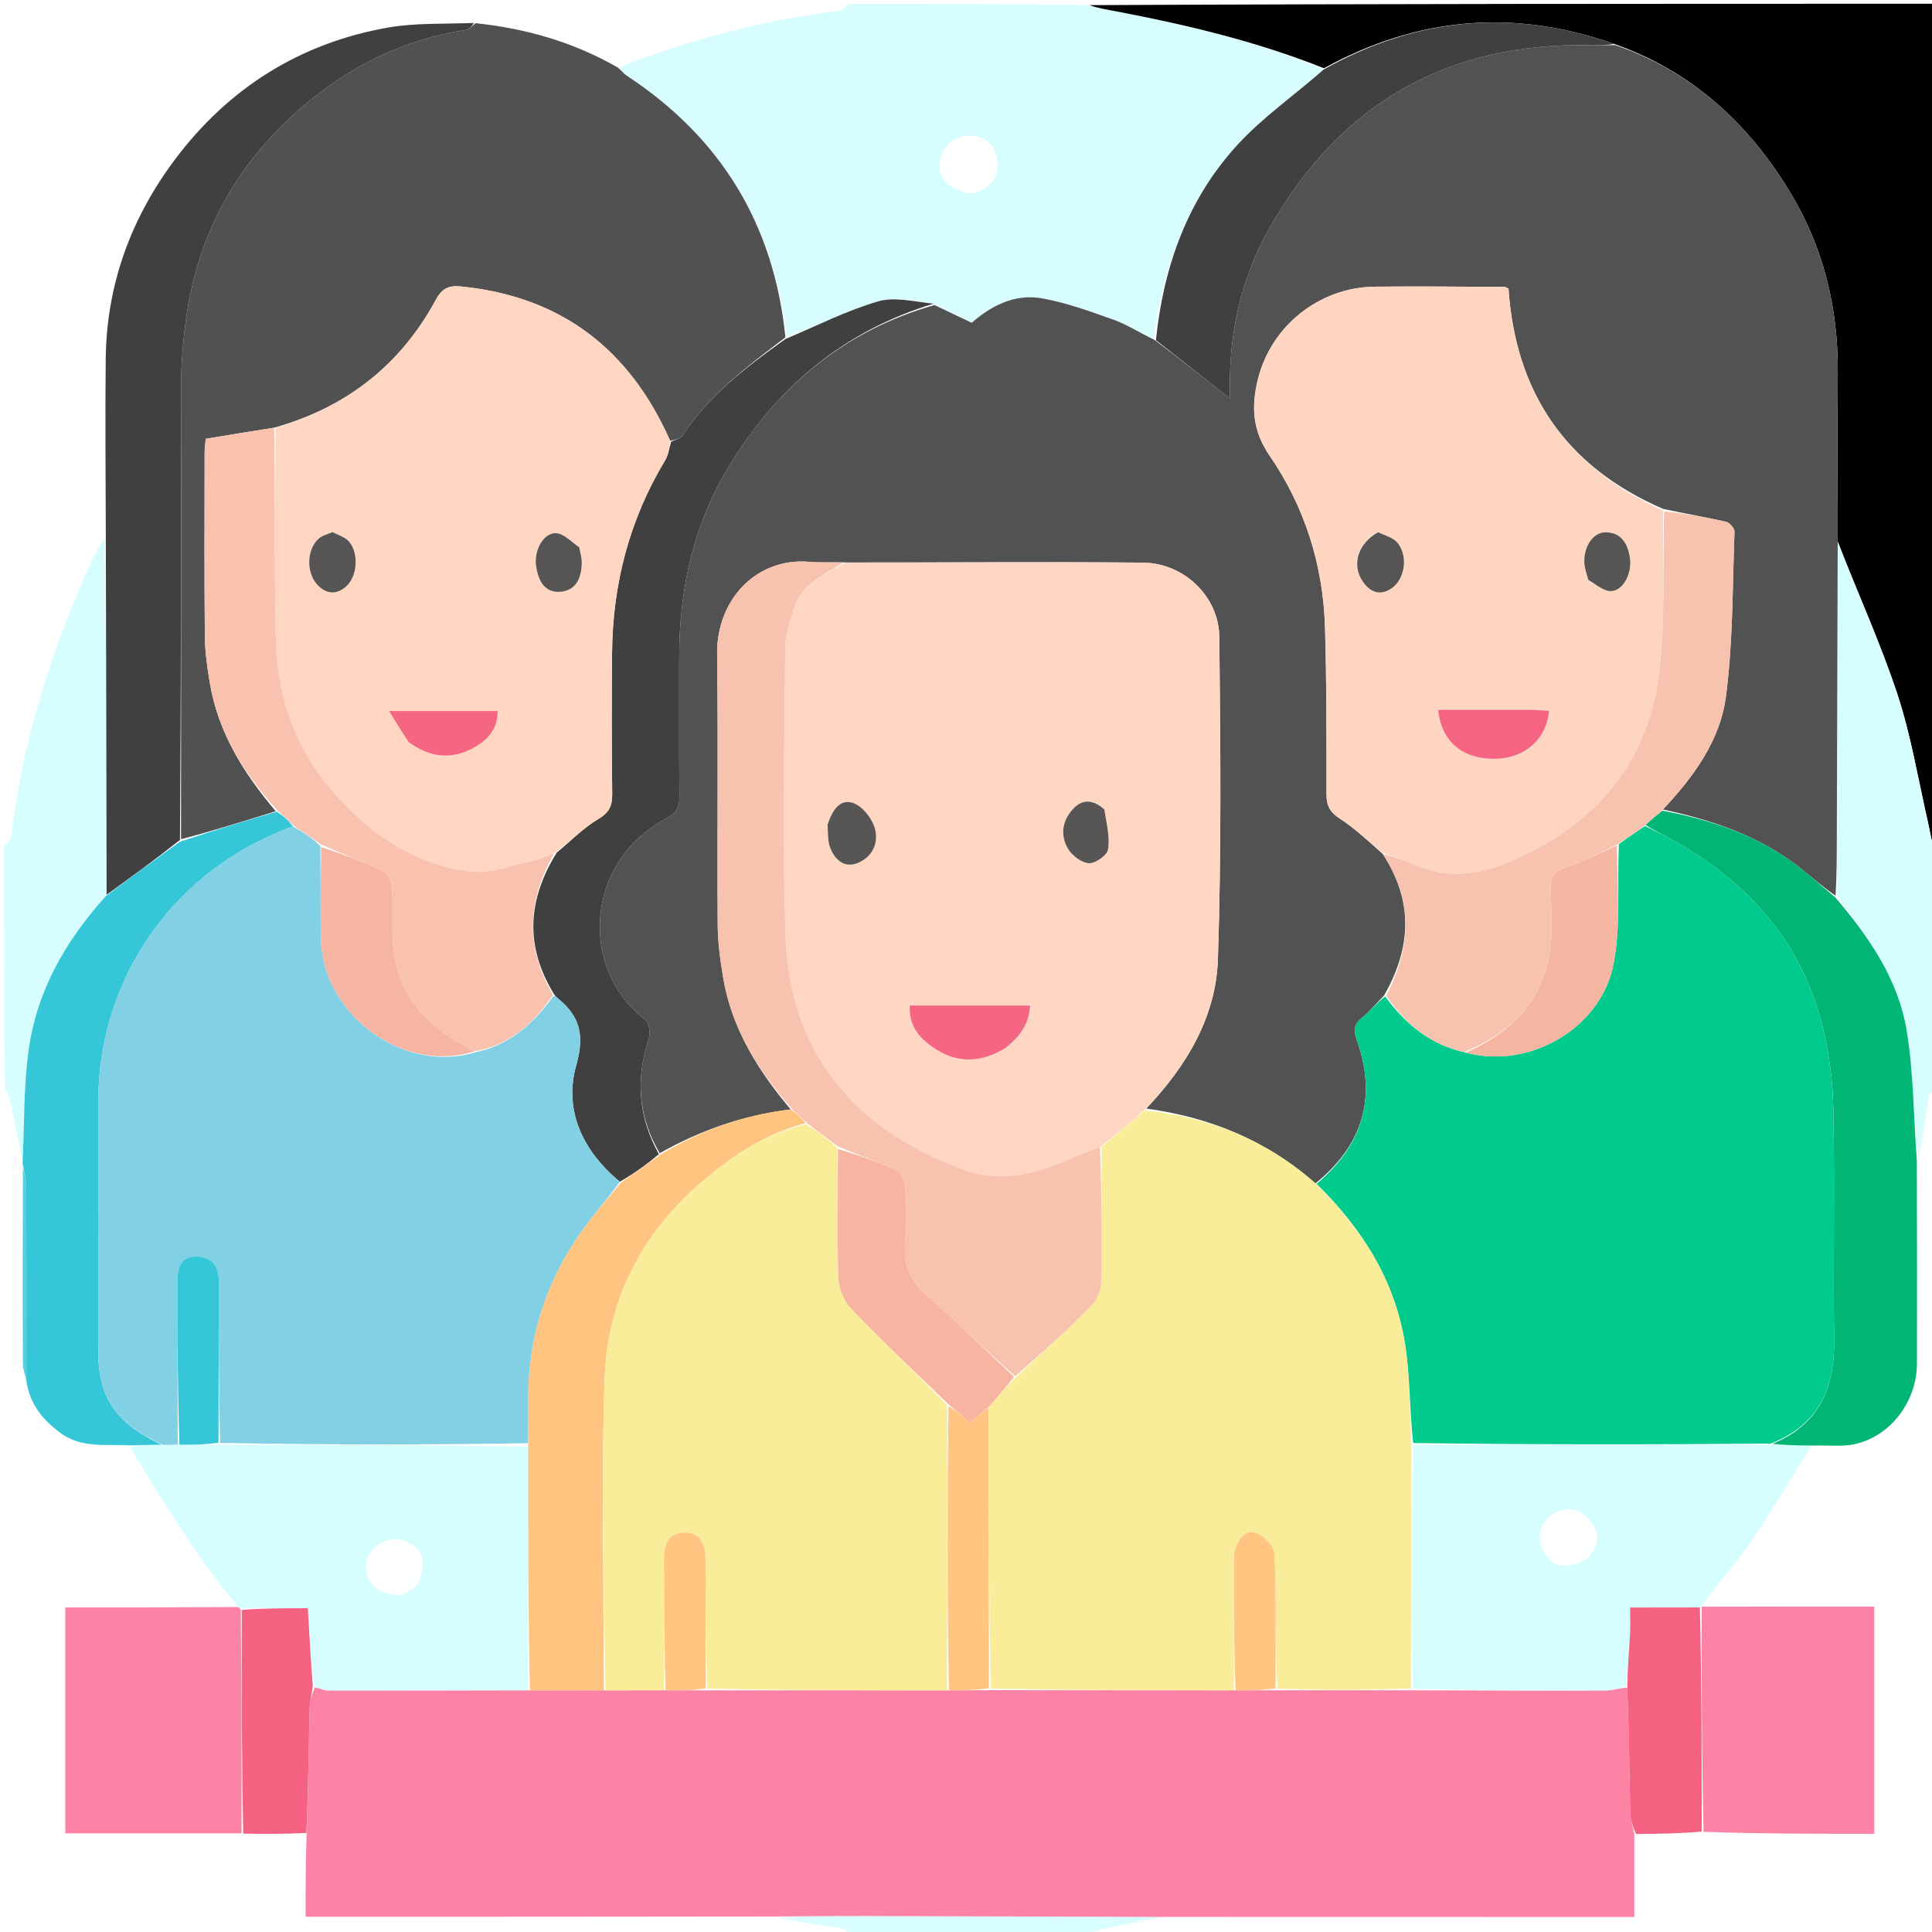
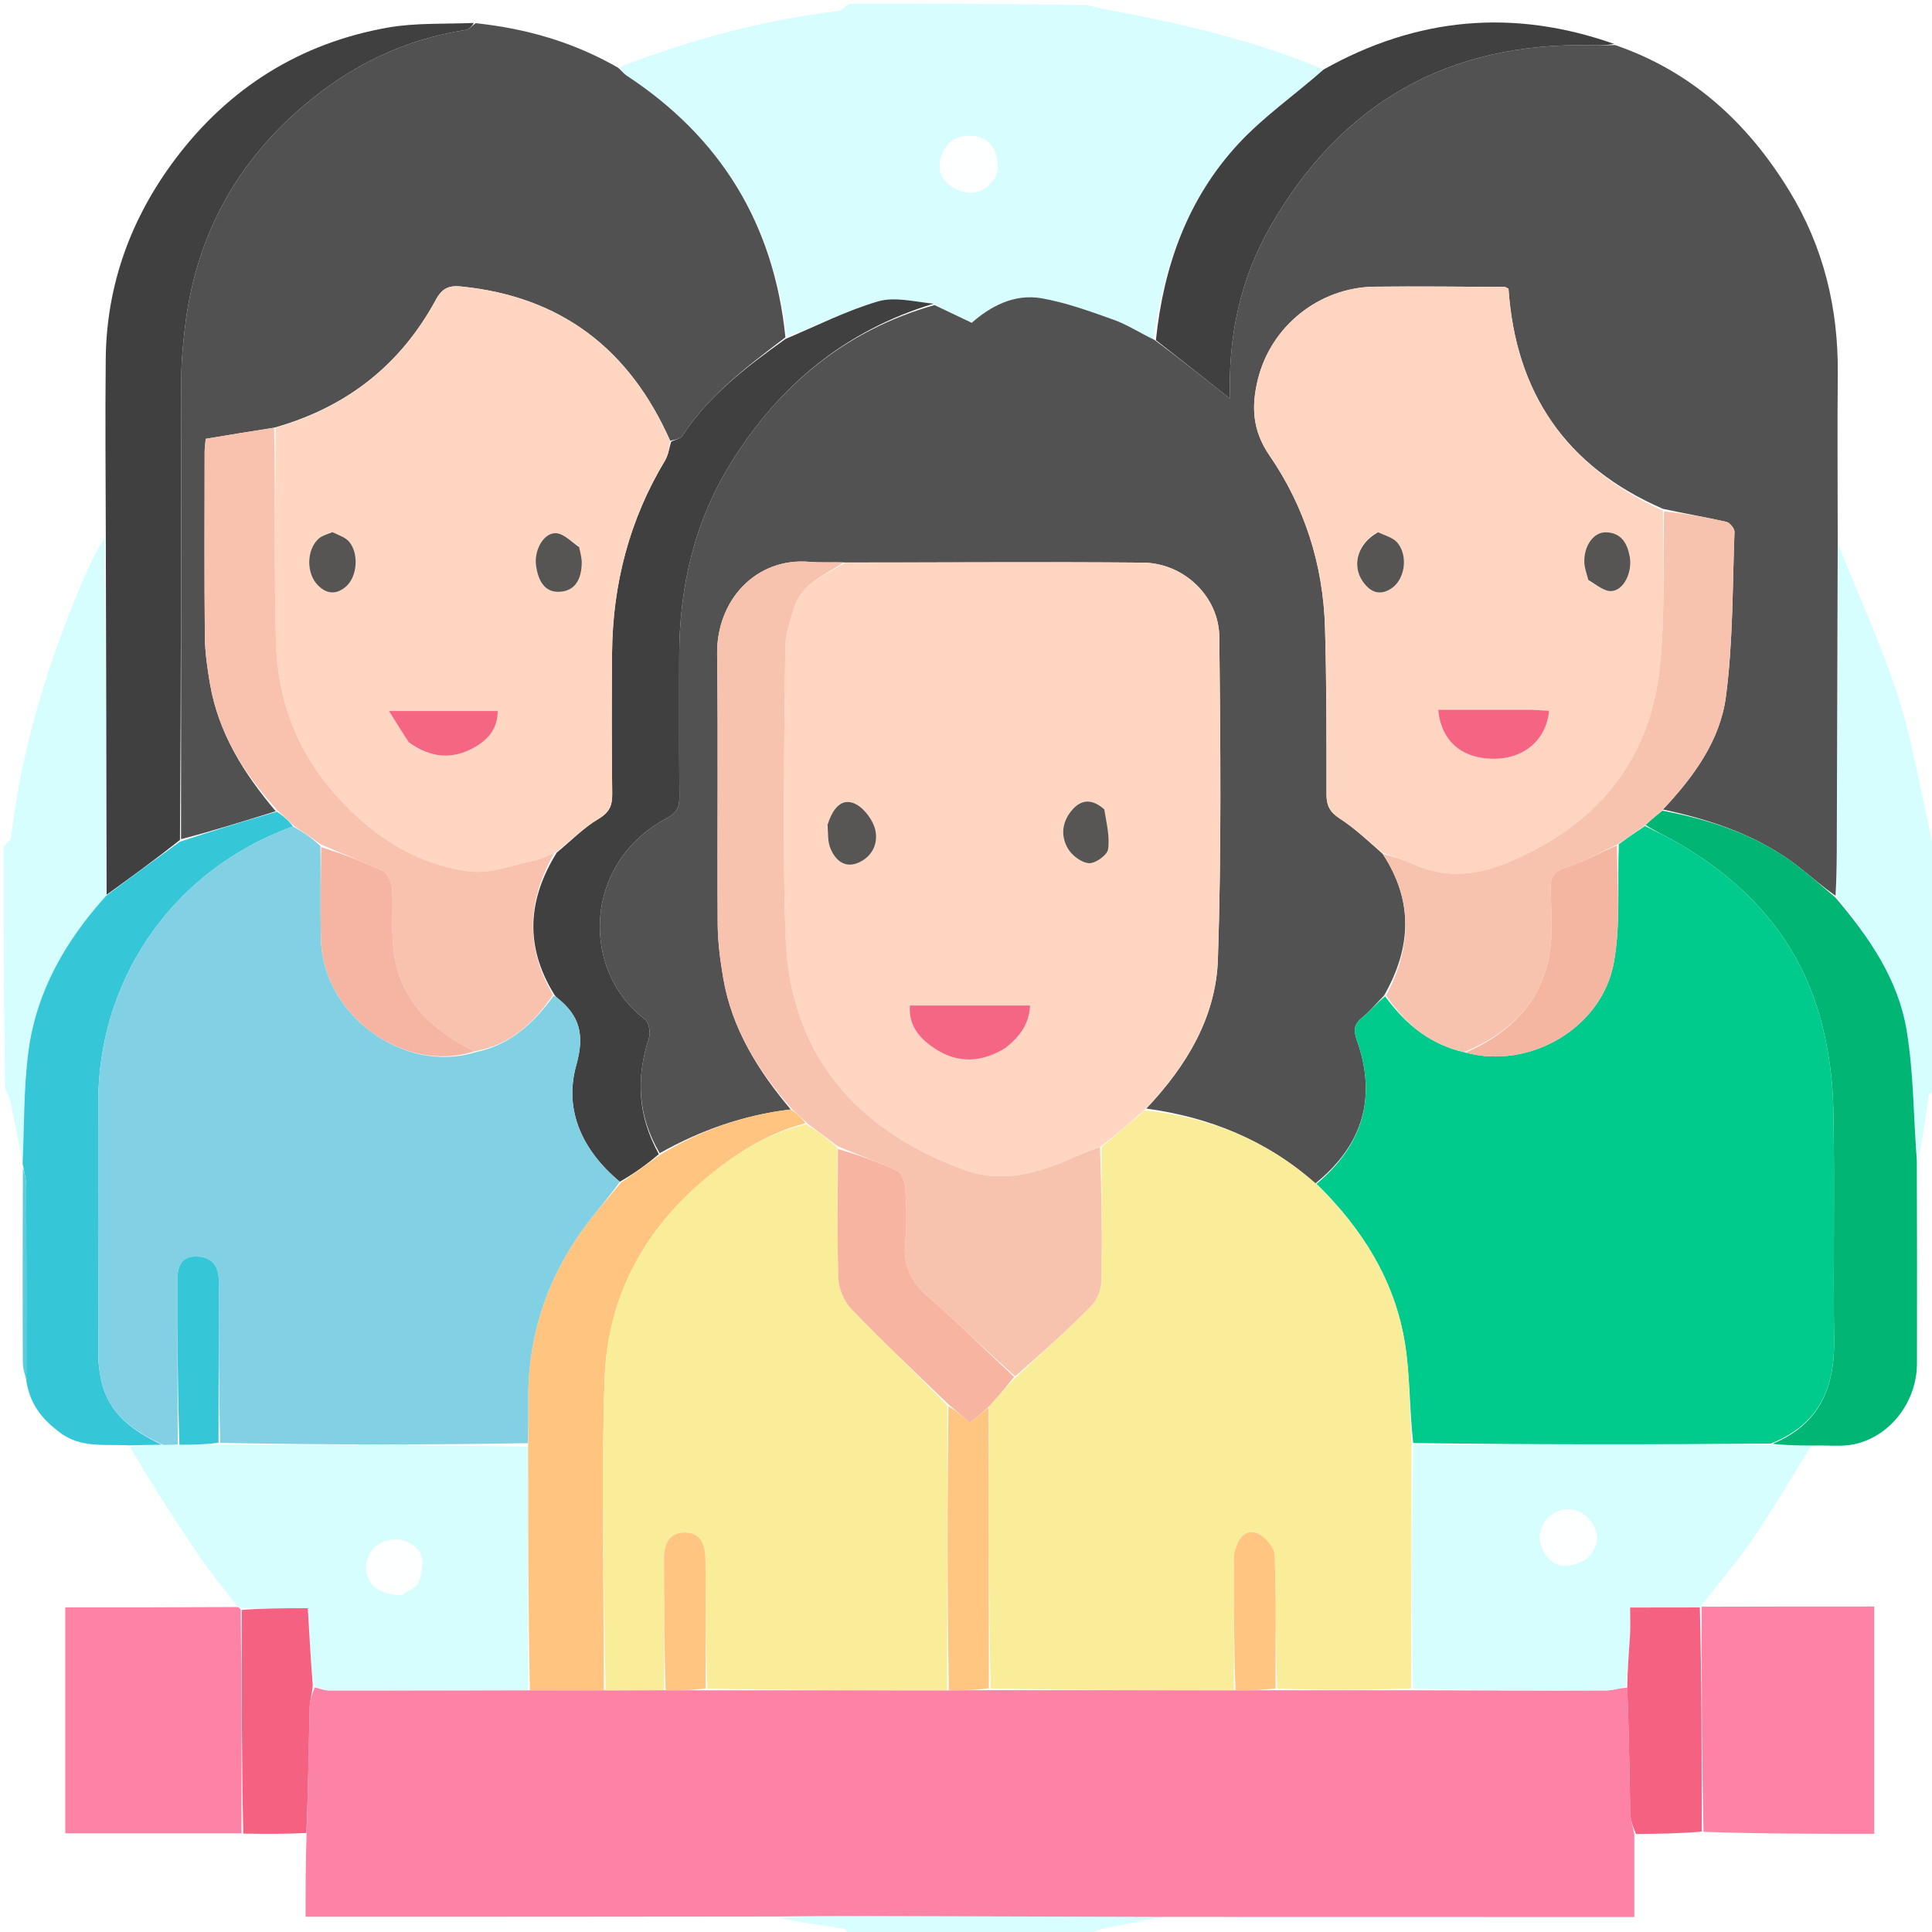
<svg xmlns="http://www.w3.org/2000/svg" version="1.1" id="Layer_1" x="0px" y="0px" width="100%" viewBox="0 0 512 512" enable-background="new 0 0 512 512" xml:space="preserve">
  <path fill="#D7FDFE" opacity="1" stroke="none" d=" M225,1   C246.021,1 267.042,1 288.22,1.363   C290.872,2.154 293.374,2.546 295.861,3.019   C314.594,6.583 333.095,10.999 350.786,18.413   C343.129,25.172 334.817,30.934 328.119,38.186   C314.73,52.682 308.342,70.578 305.675,89.95   C301.931,88.141 298.675,86.003 295.111,84.729   C288.892,82.506 282.59,80.214 276.125,79.059   C268.677,77.728 262.319,81.31 257.526,85.545   C253.769,83.755 250.71,82.297 247.412,80.486   C242.313,79.96 237.097,78.577 232.668,79.876   C224.364,82.312 216.515,86.299 208.476,89.218   C205.085,59.252 190.912,36.367 166.078,20.043   C165.309,19.538 164.739,18.732 164.418,17.927   C164.868,17.661 164.952,17.471 165.088,17.419   C183.525,10.378 202.455,5.294 222.088,2.929   C223.121,2.804 224.032,1.666 225,1  M264.013,46.431   C265.405,41.178 262.868,36.584 258.135,36.063   C254.06,35.615 250.941,37.253 249.515,41.182   C248.124,45.018 249.631,48.142 253.066,49.941   C257.28,52.148 261.05,51.293 264.013,46.431  z" />
  <path fill="transparent" opacity="1" stroke="none" d=" M224.531,1   C224.032,1.666 223.121,2.804 222.088,2.929   C202.455,5.294 183.525,10.378 165.088,17.419   C164.952,17.471 164.868,17.661 164.096,17.772   C151.836,11.082 139.271,7.532 125.566,6.083   C117.668,6.401 110.103,6.022 102.83,7.302   C79.523,11.407 60.638,23.301 46.457,42.147   C34.74,57.72 28.227,75.402 28.021,95.072   C27.857,110.707 27.996,126.345 27.651,142.089   C25.557,145.977 23.722,149.718 22.087,153.545   C12.691,175.531 5.701,198.191 2.923,222.039   C2.839,222.757 1.666,223.349 1,224   C1,149.739 1,75.479 1,1   C75.354,1 149.708,1 224.531,1  z" />
-   <path fill="#000000" opacity="1" stroke="none" d=" M350.862,18.09   C333.095,10.999 314.594,6.583 295.861,3.019   C293.374,2.546 290.872,2.154 288.688,1.363   C363.594,1 438.187,1 513,1   C513,75.354 513,149.708 512.637,224.843   C511.813,222.962 511.471,220.272 510.869,217.643   C508.288,206.363 506.42,194.84 502.799,183.9   C498.301,170.31 492.328,157.208 487.011,143.433   C487.019,128.32 486.886,113.667 487.029,99.017   C487.197,81.63 483.238,65.351 474.146,50.505   C463.127,32.51 448.32,18.901 427.793,11.65   C400.998,2.189 375.442,4.573 350.862,18.09  z" />
+   <path fill="transparent" opacity="1" stroke="none" d=" M350.862,18.09   C333.095,10.999 314.594,6.583 295.861,3.019   C293.374,2.546 290.872,2.154 288.688,1.363   C363.594,1 438.187,1 513,1   C513,75.354 513,149.708 512.637,224.843   C511.813,222.962 511.471,220.272 510.869,217.643   C508.288,206.363 506.42,194.84 502.799,183.9   C498.301,170.31 492.328,157.208 487.011,143.433   C487.019,128.32 486.886,113.667 487.029,99.017   C487.197,81.63 483.238,65.351 474.146,50.505   C463.127,32.51 448.32,18.901 427.793,11.65   C400.998,2.189 375.442,4.573 350.862,18.09  z" />
  <path fill="transparent" opacity="1" stroke="none" d=" M225,513   C150.406,513 75.813,513 1,513   C1,438.646 1,364.292 1.363,289.157   C2.15,289.867 2.671,291.339 2.982,292.853   C4.027,297.944 4.996,303.051 5.99,308.357   C5.986,308.562 6.128,308.948 6.068,309.42   C6.009,326.955 5.983,344.018 6.052,361.081   C6.059,362.761 6.645,364.438 6.974,366.5   C8.043,372.396 11.28,376.135 15.732,379.544   C21.435,383.91 27.757,382.656 33.982,383.458   C40.163,393.211 46.215,402.671 52.528,411.954   C55.775,416.728 59.488,421.185 62.528,425.881   C47.138,425.976 32.211,425.976 17.306,425.976   C17.306,446.301 17.306,466.024 17.306,485.85   C33.078,485.85 48.544,485.85 64.47,485.924   C70.251,486.014 75.571,486.03 80.938,486.51   C80.984,493.896 80.984,500.819 80.984,507.959   C122.976,507.959 164.368,507.959 205.977,508.326   C211.986,509.468 217.785,510.194 223.557,511.094   C224.123,511.183 224.523,512.339 225,513  z" />
  <path fill="transparent" opacity="1" stroke="none" d=" M513,289   C513,363.594 513,438.187 513,513   C438.646,513 364.292,513 289.157,512.638   C289.871,511.85 291.347,511.33 292.865,511.017   C297.976,509.964 303.102,508.985 308.674,508.003   C350.325,508.028 391.524,508.028 433.112,508.028   C433.112,500.299 433.112,493.171 433.573,486.031   C439.688,485.96 445.342,485.904 451.46,485.915   C466.855,485.982 481.785,485.982 496.69,485.982   C496.69,465.696 496.69,445.97 496.69,425.747   C481.25,425.747 466.118,425.747 451.003,425.405   C455.533,419.357 460.386,413.882 464.477,407.887   C469.962,399.848 474.857,391.407 480.463,383.083   C484.398,382.968 487.989,383.447 491.332,382.747   C500.973,380.727 508.001,371.431 508.016,361.338   C508.042,343.588 508.054,325.838 508.436,307.893   C509.54,301.938 510.231,296.17 511.097,290.428   C511.181,289.869 512.34,289.472 513,289  z" />
  <path fill="#D7FEFF" opacity="1" stroke="none" d=" M5.995,308.151   C4.996,303.051 4.027,297.944 2.982,292.853   C2.671,291.339 2.15,289.867 1.363,288.688   C1,267.646 1,246.292 1,224.469   C1.666,223.349 2.839,222.757 2.923,222.039   C5.701,198.191 12.691,175.531 22.087,153.545   C23.722,149.718 25.557,145.977 27.692,142.557   C28.137,174.32 28.191,205.722 28.101,237.425   C17.313,249.363 9.705,262.697 7.566,278.412   C6.233,288.215 6.465,298.231 5.995,308.151  z" />
  <path fill="#D7FEFF" opacity="1" stroke="none" d=" M513,288.531   C512.34,289.472 511.181,289.869 511.097,290.428   C510.231,296.17 509.54,301.938 508.345,307.427   C507.095,295.792 507.133,284.292 505.288,273.102   C503.059,259.581 495.397,248.388 486.696,237.572   C486.757,231.953 486.761,226.801 486.776,221.65   C486.846,195.732 486.92,169.813 486.992,143.895   C492.328,157.208 498.301,170.31 502.799,183.9   C506.42,194.84 508.288,206.363 510.869,217.643   C511.471,220.272 511.813,222.962 512.637,225.312   C513,246.021 513,267.042 513,288.531  z" />
  <path fill="#D8FEFF" opacity="1" stroke="none" d=" M308.222,507.978   C303.102,508.985 297.976,509.964 292.865,511.017   C291.347,511.33 289.871,511.85 288.688,512.638   C267.979,513 246.958,513 225.469,513   C224.523,512.339 224.123,511.183 223.557,511.094   C217.785,510.194 211.986,509.468 206.461,508.258   C214.523,507.804 222.319,507.757 230.114,507.773   C256.15,507.829 282.186,507.908 308.222,507.978  z" />
  <path fill="#525252" opacity="1" stroke="none" d=" M487.011,143.433   C486.92,169.813 486.846,195.732 486.776,221.65   C486.761,226.801 486.757,231.953 486.443,237.374   C483.089,235.074 480.108,232.416 476.977,229.948   C466.255,221.498 453.735,217.326 440.701,214.521   C448.931,205.767 455.864,196.179 457.385,184.636   C459.284,170.218 459.107,155.523 459.66,140.941   C459.694,140.054 458.404,138.503 457.494,138.294   C452.032,137.046 446.501,136.101 440.705,134.852   C414.85,123.634 401.646,103.949 399.769,76.513   C399.306,76.294 399.017,76.038 398.726,76.037   C387.244,75.991 375.759,75.835 364.278,75.975   C349.674,76.153 336.877,86.323 333.363,100.481   C331.599,107.584 331.834,114.028 336.44,120.729   C345.743,134.26 350.637,149.662 351.134,166.159   C351.579,180.958 351.534,195.774 351.538,210.583   C351.539,213.588 352.518,215.286 355.112,216.966   C359.109,219.555 362.606,222.919 366.421,226.271   C374.649,238.811 374.008,251.165 366.795,263.828   C364.683,265.941 363.023,268.046 360.985,269.68   C358.796,271.435 358.652,273.028 359.576,275.638   C364.915,290.718 361.272,303.37 348.611,313.61   C335.571,302.1 320.497,296.063 303.788,293.782   C314.531,282.439 322.245,269.499 322.756,254.207   C323.706,225.759 323.433,197.259 323.131,168.786   C323.018,158.038 313.712,149.202 302.928,149.105   C276.619,148.869 250.305,149.093 223.532,149.049   C220.239,148.953 217.39,149.14 214.579,148.894   C200.459,147.661 189.856,158.914 190.044,173.409   C190.354,197.224 190.049,221.047 190.197,244.865   C190.227,249.654 190.858,254.481 191.665,259.213   C193.975,272.751 201.014,283.877 209.545,294.011   C196.891,295.526 185.538,299.588 174.829,305.608   C168.949,295.646 168.527,285.587 171.99,275.068   C172.458,273.648 171.968,270.934 170.921,270.14   C153.793,257.157 154.484,228.658 176.675,216.845   C179.415,215.385 180.071,213.897 180.048,211.148   C179.945,198.826 180.019,186.502 179.999,174.178   C179.97,155.699 183.979,138.258 193.828,122.475   C206.608,101.996 224.14,87.516 247.652,80.839   C250.71,82.297 253.769,83.755 257.526,85.545   C262.319,81.31 268.677,77.728 276.125,79.059   C282.59,80.214 288.892,82.506 295.111,84.729   C298.675,86.003 301.931,88.141 305.979,90.09   C312.913,95.274 319.195,100.26 325.992,105.654   C325.384,89.077 328.762,73.841 336.598,60.131   C355.374,27.28 383.923,11.04 421.97,11.997   C423.984,12.048 426.002,11.96 428.018,11.937   C448.32,18.901 463.127,32.51 474.146,50.505   C483.238,65.351 487.197,81.63 487.029,99.017   C486.886,113.667 487.019,128.32 487.011,143.433  z" />
  <path fill="#515151" opacity="1" stroke="none" d=" M126.034,6.145   C139.271,7.532 151.836,11.082 163.753,17.912   C164.739,18.732 165.309,19.538 166.078,20.043   C190.912,36.367 205.085,59.252 208.15,89.409   C197.705,97.319 187.788,104.813 180.845,115.497   C180.317,116.308 178.883,116.531 177.6,116.813   C166.776,92.397 148.608,78.551 122.137,75.915   C119.002,75.603 117.17,76.366 115.5,79.449   C106.164,96.676 91.889,107.933 72.65,113.345   C66.401,114.313 60.542,115.288 54.516,116.291   C54.412,117.512 54.231,118.651 54.23,119.791   C54.214,136.097 54.133,152.404 54.288,168.709   C54.327,172.832 54.937,176.982 55.622,181.063   C57.844,194.292 64.723,205.112 73.079,214.992   C64.43,217.668 56.199,220.26 47.976,222.393   C47.991,181.302 47.969,140.67 48.043,100.039   C48.051,95.748 48.478,91.441 48.965,87.171   C51.657,63.56 61.912,43.984 79.994,28.416   C92.647,17.522 106.952,10.456 123.488,7.919   C124.406,7.778 125.188,6.757 126.034,6.145  z" />
  <path fill="#414040" opacity="1" stroke="none" d=" M177.871,117.027   C178.883,116.531 180.317,116.308 180.845,115.497   C187.788,104.813 197.705,97.319 208.15,89.833   C216.515,86.299 224.364,82.312 232.668,79.876   C237.097,78.577 242.313,79.96 247.412,80.486   C224.14,87.516 206.608,101.996 193.828,122.475   C183.979,138.258 179.97,155.699 179.999,174.178   C180.019,186.502 179.945,198.826 180.048,211.148   C180.071,213.897 179.415,215.385 176.675,216.845   C154.484,228.658 153.793,257.157 170.921,270.14   C171.968,270.934 172.458,273.648 171.99,275.068   C168.527,285.587 168.949,295.646 174.604,305.856   C171.209,308.749 167.891,311.078 164.256,313.174   C154.282,304.895 149.395,294.145 152.703,282.352   C155.003,274.155 153.631,269.226 147.669,264.439   C147.41,264.232 147.172,263.999 146.821,263.456   C138.983,250.675 139.851,238.346 147.548,225.941   C151.361,222.814 154.615,219.384 158.528,217.066   C161.443,215.339 162.278,213.567 162.24,210.418   C162.09,197.971 162.094,185.521 162.2,173.073   C162.355,154.825 166.785,137.733 176.251,122.016   C177.129,120.557 177.347,118.699 177.871,117.027  z" />
  <path fill="#404040" opacity="1" stroke="none" d=" M427.793,11.65   C426.002,11.96 423.984,12.048 421.97,11.997   C383.923,11.04 355.374,27.28 336.598,60.131   C328.762,73.841 325.384,89.077 325.992,105.654   C319.195,100.26 312.913,95.274 306.327,90.149   C308.342,70.578 314.73,52.682 328.119,38.186   C334.817,30.934 343.129,25.172 350.786,18.413   C375.442,4.573 400.998,2.189 427.793,11.65  z" />
  <path fill="#FEFFFF" opacity="1" stroke="none" d=" M263.906,46.798   C261.05,51.293 257.28,52.148 253.066,49.941   C249.631,48.142 248.124,45.018 249.515,41.182   C250.941,37.253 254.06,35.615 258.135,36.063   C262.868,36.584 265.405,41.178 263.906,46.798  z" />
  <path fill="#404040" opacity="1" stroke="none" d=" M125.566,6.083   C125.188,6.757 124.406,7.778 123.488,7.919   C106.952,10.456 92.647,17.522 79.994,28.416   C61.912,43.984 51.657,63.56 48.965,87.171   C48.478,91.441 48.051,95.748 48.043,100.039   C47.969,140.67 47.991,181.302 47.694,222.595   C41.017,227.879 34.631,232.502 28.245,237.124   C28.191,205.722 28.137,174.32 28.042,142.45   C27.996,126.345 27.857,110.707 28.021,95.072   C28.227,75.402 34.74,57.72 46.457,42.147   C60.638,23.301 79.523,11.407 102.83,7.302   C110.103,6.022 117.668,6.401 125.566,6.083  z" />
  <path fill="#FC83A6" opacity="1" stroke="none" d=" M308.674,508.003   C282.186,507.908 256.15,507.829 230.114,507.773   C222.319,507.757 214.523,507.804 206.244,507.891   C164.368,507.959 122.976,507.959 80.984,507.959   C80.984,500.819 80.984,493.896 81.247,486.221   C81.675,474.517 81.792,463.566 82.047,452.617   C82.091,450.727 82.715,448.851 83.447,447.151   C84.933,447.559 86.043,447.982 87.153,447.983   C104.754,447.994 122.355,447.95 140.426,447.949   C147.274,447.958 153.652,447.938 160.493,447.952   C165.954,447.958 170.953,447.929 176.414,447.936   C180.258,447.954 183.642,447.936 187.491,447.95   C208.97,447.967 229.982,447.951 251.453,447.962   C255.301,447.95 258.69,447.91 262.541,447.913   C284.327,447.943 305.651,447.931 327.435,447.95   C331.279,447.954 334.664,447.927 338.512,447.937   C350.651,447.948 362.326,447.921 374.467,447.944   C391.854,448.003 408.776,448.044 425.697,447.977   C427.443,447.971 429.186,447.32 431.239,447.257   C431.697,458.502 431.799,469.459 432.044,480.412   C432.086,482.296 432.741,484.167 433.112,486.044   C433.112,493.171 433.112,500.299 433.112,508.028   C391.524,508.028 350.325,508.028 308.674,508.003  z" />
  <path fill="#D7FEFF" opacity="1" stroke="none" d=" M139.956,447.919   C122.355,447.95 104.754,447.994 87.153,447.983   C86.043,447.982 84.933,447.559 83.264,446.77   C82.333,439.592 81.96,432.977 81.577,426.194   C75.546,426.194 69.813,426.194 63.807,426.094   C63.353,425.924 63.171,425.855 62.99,425.786   C59.488,421.185 55.775,416.728 52.528,411.954   C46.215,402.671 40.163,393.211 34.426,383.406   C37.522,382.947 40.195,382.906 43.291,382.924   C44.846,382.928 45.978,382.875 47.555,382.872   C51.288,382.872 54.576,382.822 58.337,382.828   C85.821,382.895 112.83,382.905 139.898,383.386   C139.956,405.211 139.956,426.565 139.956,447.919  M106.745,422.594   C108.194,421.517 110.372,420.723 110.925,419.299   C111.793,417.061 112.313,414.136 111.565,411.997   C110.966,410.286 108.418,408.569 106.461,408.156   C101.734,407.157 97.405,410.468 97.078,414.641   C96.694,419.553 100.117,422.698 106.745,422.594  z" />
  <path fill="#35C7D7" opacity="1" stroke="none" d=" M42.868,382.866   C40.195,382.906 37.522,382.947 34.405,383.039   C27.757,382.656 21.435,383.91 15.732,379.544   C11.28,376.135 8.043,372.396 6.985,366.024   C6.985,348.18 7.012,331.196 6.951,314.213   C6.944,312.457 6.415,310.703 6.128,308.948   C6.128,308.948 5.986,308.562 5.99,308.357   C6.465,298.231 6.233,288.215 7.566,278.412   C9.705,262.697 17.313,249.363 28.101,237.425   C34.631,232.502 41.017,227.879 47.685,223.054   C56.199,220.26 64.43,217.668 73.352,215.103   C75.368,216.41 76.693,217.69 77.651,219.016   C76.212,219.51 75.141,219.961 74.067,220.405   C44.69,232.537 26.068,260.295 26.032,292.068   C26.007,314.532 26.006,336.996 26.061,359.46   C26.066,361.588 26.392,363.749 26.842,365.836   C28.755,374.705 35.32,379.262 42.868,382.866  z" />
  <path fill="#FC83A6" opacity="1" stroke="none" d=" M62.528,425.881   C63.171,425.855 63.353,425.924 63.792,426.548   C64.036,446.685 64.023,466.268 64.01,485.85   C48.544,485.85 33.078,485.85 17.306,485.85   C17.306,466.024 17.306,446.301 17.306,425.976   C32.211,425.976 47.138,425.976 62.528,425.881  z" />
  <path fill="#F46181" opacity="1" stroke="none" d=" M64.47,485.924   C64.023,466.268 64.036,446.685 64.065,426.649   C69.813,426.194 75.546,426.194 81.577,426.194   C81.96,432.977 82.333,439.592 82.888,446.588   C82.715,448.851 82.091,450.727 82.047,452.617   C81.792,463.566 81.675,474.517 81.201,485.758   C75.571,486.03 70.251,486.014 64.47,485.924  z" />
  <path fill="#58CDDE" opacity="1" stroke="none" d=" M6.068,309.42   C6.415,310.703 6.944,312.457 6.951,314.213   C7.012,331.196 6.985,348.18 6.973,365.64   C6.645,364.438 6.059,362.761 6.052,361.081   C5.983,344.018 6.009,326.955 6.068,309.42  z" />
  <path fill="#D7FEFF" opacity="1" stroke="none" d=" M430.931,446.968   C429.186,447.32 427.443,447.971 425.697,447.977   C408.776,448.044 391.854,448.003 374.457,447.485   C374.021,425.607 374.062,404.236 374.565,382.872   C406.367,382.851 437.707,382.824 469.496,382.871   C473.299,383.01 476.652,383.074 480.005,383.139   C474.857,391.407 469.962,399.848 464.477,407.887   C460.386,413.882 455.533,419.357 450.97,425.455   C450.922,425.847 450.947,425.964 450.482,425.987   C444.099,426.011 438.181,426.011 431.998,426.011   C431.998,428.959 432.108,431.114 431.976,433.255   C431.694,437.83 431.287,442.397 430.931,446.968  M420.476,413.045   C423.739,409.97 424.22,406.506 421.416,402.995   C418.691,399.584 414.577,399.096 411.265,401.438   C407.913,403.806 407.083,408.012 409.28,411.49   C411.748,415.395 415.035,416.048 420.476,413.045  z" />
  <path fill="#01B575" opacity="1" stroke="none" d=" M480.463,383.083   C476.652,383.074 473.299,383.01 469.728,382.636   C482.047,377.544 486.234,367.896 486.064,355.159   C485.79,334.679 486.261,314.187 485.849,293.712   C485.697,286.168 484.662,278.468 482.769,271.166   C477.161,249.529 463.395,234.11 444.262,223.172   C441.557,221.625 438.718,220.311 436.088,218.608   C437.668,217.16 439.1,215.994 440.531,214.828   C453.735,217.326 466.255,221.498 476.977,229.948   C480.108,232.416 483.089,235.074 486.392,237.842   C495.397,248.388 503.059,259.581 505.288,273.102   C507.133,284.292 507.095,295.792 507.982,307.622   C508.054,325.838 508.042,343.588 508.016,361.338   C508.001,371.431 500.973,380.727 491.332,382.747   C487.989,383.447 484.398,382.968 480.463,383.083  z" />
  <path fill="#FC83A6" opacity="1" stroke="none" d=" M450.954,425.797   C466.118,425.747 481.25,425.747 496.69,425.747   C496.69,445.97 496.69,465.696 496.69,485.982   C481.785,485.982 466.855,485.982 451.454,485.456   C450.971,465.274 450.959,445.619 450.947,425.964   C450.947,425.964 450.922,425.847 450.954,425.797  z" />
  <path fill="#F46181" opacity="1" stroke="none" d=" M450.482,425.987   C450.959,445.619 450.971,465.274 450.99,485.388   C445.342,485.904 439.688,485.96 433.573,486.031   C432.741,484.167 432.086,482.296 432.044,480.412   C431.799,469.459 431.697,458.502 431.239,447.257   C431.287,442.397 431.694,437.83 431.976,433.255   C432.108,431.114 431.998,428.959 431.998,426.011   C438.181,426.011 444.099,426.011 450.482,425.987  z" />
  <path fill="#FED6C1" opacity="1" stroke="none" d=" M223.993,149.132   C250.305,149.093 276.619,148.869 302.928,149.105   C313.712,149.202 323.018,158.038 323.131,168.786   C323.433,197.259 323.706,225.759 322.756,254.207   C322.245,269.499 314.531,282.439 303.524,293.945   C299.381,297.62 295.638,300.804 291.528,303.998   C289.022,304.883 286.861,305.704 284.751,306.641   C275.167,310.899 265.438,313.857 254.992,309.819   C251.744,308.564 248.503,307.244 245.39,305.691   C221.731,293.892 209.128,274.416 208.199,248.333   C207.287,222.738 207.916,197.085 208.101,171.459   C208.125,168.098 209.367,164.699 210.328,161.4   C212.328,154.538 218.679,152.382 223.993,149.132  M266.828,277.489   C270.237,274.706 272.752,271.452 272.986,266.472   C262.146,266.472 251.796,266.472 241.115,266.472   C240.725,272.18 244.092,275.508 247.925,278.004   C253.846,281.859 260.13,281.63 266.828,277.489  M219.21,218.957   C219.461,220.903 219.328,223.004 220.042,224.762   C221.45,228.228 224.141,230.32 227.918,228.427   C231.664,226.55 232.962,222.676 231.709,219.072   C230.818,216.511 228.316,213.451 225.901,212.731   C222.419,211.693 220.472,214.992 219.21,218.957  M292.391,214.207   C289.712,211.84 286.886,211.707 284.442,214.296   C281.534,217.377 280.911,221.295 283.001,224.877   C284.077,226.723 286.612,228.642 288.59,228.757   C290.289,228.855 293.411,226.635 293.651,225.09   C294.167,221.768 293.232,218.22 292.391,214.207  z" />
  <path fill="#01CB8C" opacity="1" stroke="none" d=" M435.941,218.89   C438.718,220.311 441.557,221.625 444.262,223.172   C463.395,234.11 477.161,249.529 482.769,271.166   C484.662,278.468 485.697,286.168 485.849,293.712   C486.261,314.187 485.79,334.679 486.064,355.159   C486.234,367.896 482.047,377.544 469.278,382.562   C437.707,382.824 406.367,382.851 374.513,382.414   C373.497,373.342 373.69,364.623 372.347,356.148   C369.681,339.321 360.945,325.534 348.901,313.728   C361.272,303.37 364.915,290.718 359.576,275.638   C358.652,273.028 358.796,271.435 360.985,269.68   C363.023,268.046 364.683,265.941 367.077,264.046   C372.576,271.547 379.085,276.86 388.425,278.951   C405.361,283.495 424.442,272.488 427.656,255.238   C429.544,245.103 428.549,234.432 429.021,223.707   C431.44,221.904 433.691,220.397 435.941,218.89  z" />
  <path fill="#F9ED99" opacity="1" stroke="none" d=" M348.611,313.61   C360.945,325.534 369.681,339.321 372.347,356.148   C373.69,364.623 373.497,373.342 374.051,382.408   C374.062,404.236 374.021,425.607 373.99,447.436   C362.326,447.921 350.651,447.948 338.497,447.479   C338.012,435.331 338.241,423.67 337.781,412.035   C337.7,409.979 335.112,407.02 333.036,406.274   C329.75,405.095 328.055,408.118 327.252,410.995   C326.86,412.396 327.023,413.965 327.019,415.459   C326.993,426.279 326.988,437.098 326.976,447.918   C305.651,447.931 284.327,447.943 262.522,447.458   C262.03,422.298 262.019,397.637 262.158,372.684   C264.551,369.936 266.792,367.479 269.328,364.87   C276.133,358.586 282.771,352.581 289.063,346.234   C290.61,344.673 291.8,342.012 291.844,339.83   C292.087,327.887 291.921,315.936 291.896,303.988   C295.638,300.804 299.381,297.62 303.387,294.274   C320.497,296.063 335.571,302.1 348.611,313.61  z" />
  <path fill="#FDD5C1" opacity="1" stroke="none" d=" M366.315,225.954   C362.606,222.919 359.109,219.555 355.112,216.966   C352.518,215.286 351.539,213.588 351.538,210.583   C351.534,195.774 351.579,180.958 351.134,166.159   C350.637,149.662 345.743,134.26 336.44,120.729   C331.834,114.028 331.599,107.584 333.363,100.481   C336.877,86.323 349.674,76.153 364.278,75.975   C375.759,75.835 387.244,75.991 398.726,76.037   C399.017,76.038 399.306,76.294 399.769,76.513   C401.646,103.949 414.85,123.634 440.707,135.316   C440.686,149.589 441.275,163.288 439.87,176.78   C437.241,202.034 422.772,218.908 399.664,228.555   C391.513,231.958 383.099,232.911 374.65,229.074   C371.955,227.85 369.098,226.984 366.315,225.954  M405.258,188.105   C397.237,188.105 389.215,188.105 381.14,188.105   C381.929,196.523 387.562,201.125 395.972,201.089   C403.96,201.055 409.812,196.059 410.525,188.352   C409.07,188.27 407.625,188.187 405.258,188.105  M421.123,154.081   C423.091,154.997 425.096,156.733 427.019,156.647   C430.287,156.499 432.642,151.686 431.903,147.529   C431.28,144.028 429.654,141.143 425.589,141.067   C422.283,141.006 419.724,144.642 419.86,149.051   C419.905,150.495 420.443,151.924 421.123,154.081  M364.78,141.105   C359.835,144.018 358.156,149.744 361.121,154.055   C363.044,156.85 365.586,158.051 368.755,155.928   C372.263,153.577 373.255,147.493 370.405,143.911   C369.307,142.531 367.197,141.958 364.78,141.105  z" />
  <path fill="#F8C3AE" opacity="1" stroke="none" d=" M291.528,303.998   C291.921,315.936 292.087,327.887 291.844,339.83   C291.8,342.012 290.61,344.673 289.063,346.234   C282.771,352.581 276.133,358.586 269.027,364.719   C260.979,357.671 253.727,350.392 246.001,343.657   C241.342,339.595 239.235,335.172 239.898,328.973   C240.406,324.218 240.173,319.355 239.895,314.563   C239.807,313.04 238.884,310.787 237.708,310.242   C232.626,307.89 227.309,306.048 221.917,303.719   C219.168,301.581 216.58,299.743 213.84,297.628   C212.442,296.224 211.195,295.097 209.948,293.97   C201.014,283.877 193.975,272.751 191.665,259.213   C190.858,254.481 190.227,249.654 190.197,244.865   C190.049,221.047 190.354,197.224 190.044,173.409   C189.856,158.914 200.459,147.661 214.579,148.894   C217.39,149.14 220.239,148.953 223.532,149.049   C218.679,152.382 212.328,154.538 210.328,161.4   C209.367,164.699 208.125,168.098 208.101,171.459   C207.916,197.085 207.287,222.738 208.199,248.333   C209.128,274.416 221.731,293.892 245.39,305.691   C248.503,307.244 251.744,308.564 254.992,309.819   C265.438,313.857 275.167,310.899 284.751,306.641   C286.861,305.704 289.022,304.883 291.528,303.998  z" />
  <path fill="#F7C2AE" opacity="1" stroke="none" d=" M366.421,226.271   C369.098,226.984 371.955,227.85 374.65,229.074   C383.099,232.911 391.513,231.958 399.664,228.555   C422.772,218.908 437.241,202.034 439.87,176.78   C441.275,163.288 440.686,149.589 440.995,135.518   C446.501,136.101 452.032,137.046 457.494,138.294   C458.404,138.503 459.694,140.054 459.66,140.941   C459.107,155.523 459.284,170.218 457.385,184.636   C455.864,196.179 448.931,205.767 440.701,214.521   C439.1,215.994 437.668,217.16 436.088,218.608   C433.691,220.397 431.44,221.904 428.677,223.756   C423.82,226.063 419.607,228.442 415.09,229.847   C411.906,230.838 410.89,232.268 410.946,235.417   C411.052,241.368 411.631,247.473 410.57,253.249   C408.225,266.025 399.757,273.985 388.037,278.793   C379.085,276.86 372.576,271.547 367.364,263.832   C374.008,251.165 374.649,238.811 366.421,226.271  z" />
  <path fill="#FEC480" opacity="1" stroke="none" d=" M209.545,294.011   C211.195,295.097 212.442,296.224 213.455,297.664   C203.112,300.397 194.709,305.867 186.852,312.444   C170.285,326.311 160.936,344.193 160.226,365.521   C159.312,392.958 160.02,420.449 160.029,447.917   C153.652,447.938 147.274,447.958 140.426,447.949   C139.956,426.565 139.956,405.211 139.956,382.929   C139.971,378.502 140.039,375.004 139.993,371.507   C139.767,354.274 144.894,338.758 155.087,324.934   C158.036,320.935 161.4,317.241 164.573,313.407   C167.891,311.078 171.209,308.749 174.751,306.171   C185.538,299.588 196.891,295.526 209.545,294.011  z" />
  <path fill="#FED6C1" opacity="1" stroke="none" d=" M177.6,116.813   C177.347,118.699 177.129,120.557 176.251,122.016   C166.785,137.733 162.355,154.825 162.2,173.073   C162.094,185.521 162.09,197.971 162.24,210.418   C162.278,213.567 161.443,215.339 158.528,217.066   C154.615,219.384 151.361,222.814 147.165,225.941   C144.981,226.754 143.509,227.663 141.919,227.983   C136.039,229.167 129.909,231.692 124.255,230.919   C109.815,228.945 98.206,221.227 88.562,210.211   C78.469,198.683 73.558,185.184 73.135,170.251   C72.597,151.3 73.027,132.321 73.04,113.354   C91.889,107.933 106.164,96.676 115.5,79.449   C117.17,76.366 119.002,75.603 122.137,75.915   C148.608,78.551 166.776,92.397 177.6,116.813  M108.632,196.978   C114.153,200.953 119.991,201.363 125.841,197.998   C129.317,195.999 131.923,193.123 131.886,188.436   C122.457,188.436 113.453,188.436 103.091,188.436   C105.091,191.659 106.585,194.066 108.632,196.978  M87.669,141.04   C86.524,141.648 85.16,142.034 84.275,142.906   C81.151,145.982 81.198,152.054 84.264,155.128   C86.642,157.514 89.21,157.636 91.747,155.394   C94.675,152.807 95.177,146.663 92.512,143.545   C91.524,142.39 89.825,141.843 87.669,141.04  M153.27,144.638   C151.292,143.458 149.354,141.391 147.326,141.298   C144.032,141.147 141.418,145.899 142.08,150.098   C142.657,153.759 144.23,157.194 148.566,156.82   C152.726,156.461 154.093,153.072 154.17,149.26   C154.196,147.96 153.843,146.652 153.27,144.638  z" />
  <path fill="#F8C2AE" opacity="1" stroke="none" d=" M72.65,113.345   C73.027,132.321 72.597,151.3 73.135,170.251   C73.558,185.184 78.469,198.683 88.562,210.211   C98.206,221.227 109.815,228.945 124.255,230.919   C129.909,231.692 136.039,229.167 141.919,227.983   C143.509,227.663 144.981,226.754 146.89,226.116   C139.851,238.346 138.983,250.675 146.546,263.661   C141.26,271.437 134.954,277.025 125.735,278.613   C114.884,273.224 106.69,265.74 104.56,253.678   C103.509,247.726 104.291,241.468 103.891,235.371   C103.786,233.778 102.743,231.479 101.473,230.865   C96.169,228.3 90.613,226.252 84.961,223.734   C82.521,221.958 80.269,220.465 78.018,218.971   C76.693,217.69 75.368,216.41 73.77,215.018   C64.723,205.112 57.844,194.292 55.622,181.063   C54.937,176.982 54.327,172.832 54.288,168.709   C54.133,152.404 54.214,136.097 54.23,119.791   C54.231,118.651 54.412,117.512 54.516,116.291   C60.542,115.288 66.401,114.313 72.65,113.345  z" />
  <path fill="#82D0E4" opacity="1" stroke="none" d=" M125.951,278.86   C134.954,277.025 141.26,271.437 146.65,263.984   C147.172,263.999 147.41,264.232 147.669,264.439   C153.631,269.226 155.003,274.155 152.703,282.352   C149.395,294.145 154.282,304.895 164.256,313.174   C161.4,317.241 158.036,320.935 155.087,324.934   C144.894,338.758 139.767,354.274 139.993,371.507   C140.039,375.004 139.971,378.502 139.898,382.458   C112.83,382.905 85.821,382.895 58.371,382.379   C57.948,367.74 57.972,353.606 57.978,339.472   C57.98,335.555 56.219,333.077 52.103,332.993   C47.734,332.903 47.016,336.024 47.015,339.424   C47.009,353.89 47.072,368.356 47.109,382.822   C45.978,382.875 44.846,382.928 43.291,382.924   C35.32,379.262 28.755,374.705 26.842,365.836   C26.392,363.749 26.066,361.588 26.061,359.46   C26.006,336.996 26.007,314.532 26.032,292.068   C26.068,260.295 44.69,232.537 74.067,220.405   C75.141,219.961 76.212,219.51 77.651,219.016   C80.269,220.465 82.521,221.958 84.906,224.198   C85.031,232.908 84.856,240.875 85.046,248.833   C85.528,268.991 107.015,284.701 125.951,278.86  z" />
  <path fill="#F9ED99" opacity="1" stroke="none" d=" M160.493,447.952   C160.02,420.449 159.312,392.958 160.226,365.521   C160.936,344.193 170.285,326.311 186.852,312.444   C194.709,305.867 203.112,300.397 213.606,297.941   C216.58,299.743 219.168,301.581 221.897,304.185   C222.032,316.237 221.803,327.528 222.181,338.8   C222.274,341.569 223.701,344.895 225.625,346.898   C233.879,355.489 242.546,363.683 251.053,372.488   C251.027,397.949 251.011,422.942 250.995,447.935   C229.982,447.951 208.97,447.967 187.478,447.49   C186.995,435.845 187.034,424.692 186.962,413.54   C186.938,409.808 186.016,406.105 181.459,406.14   C177.079,406.174 175.925,409.431 175.957,413.445   C176.05,424.929 175.966,436.415 175.952,447.9   C170.953,447.929 165.954,447.958 160.493,447.952  z" />
  <path fill="#FFC681" opacity="1" stroke="none" d=" M251.453,447.962   C251.011,422.942 251.027,397.949 251.343,372.637   C253.437,373.904 255.232,375.49 256.998,377.049   C258.959,375.455 260.483,374.215 262.007,372.976   C262.019,397.637 262.03,422.298 262.061,447.415   C258.69,447.91 255.301,447.95 251.453,447.962  z" />
  <path fill="#FFC581" opacity="1" stroke="none" d=" M327.435,447.95   C326.988,437.098 326.993,426.279 327.019,415.459   C327.023,413.965 326.86,412.396 327.252,410.995   C328.055,408.118 329.75,405.095 333.036,406.274   C335.112,407.02 337.7,409.979 337.781,412.035   C338.241,423.67 338.012,435.331 338.033,447.442   C334.664,447.927 331.279,447.954 327.435,447.95  z" />
  <path fill="#FFC581" opacity="1" stroke="none" d=" M176.414,447.936   C175.966,436.415 176.05,424.929 175.957,413.445   C175.925,409.431 177.079,406.174 181.459,406.14   C186.016,406.105 186.938,409.808 186.962,413.54   C187.034,424.692 186.995,435.845 187.012,447.458   C183.642,447.936 180.258,447.954 176.414,447.936  z" />
  <path fill="#35C7D7" opacity="1" stroke="none" d=" M47.555,382.872   C47.072,368.356 47.009,353.89 47.015,339.424   C47.016,336.024 47.734,332.903 52.103,332.993   C56.219,333.077 57.98,335.555 57.978,339.472   C57.972,353.606 57.948,367.74 57.897,382.323   C54.576,382.822 51.288,382.872 47.555,382.872  z" />
  <path fill="#FEFFFF" opacity="1" stroke="none" d=" M106.378,422.721   C100.117,422.698 96.694,419.553 97.078,414.641   C97.405,410.468 101.734,407.157 106.461,408.156   C108.418,408.569 110.966,410.286 111.565,411.997   C112.313,414.136 111.793,417.061 110.925,419.299   C110.372,420.723 108.194,421.517 106.378,422.721  z" />
  <path fill="#FEFFFF" opacity="1" stroke="none" d=" M420.188,413.322   C415.035,416.048 411.748,415.395 409.28,411.49   C407.083,408.012 407.913,403.806 411.265,401.438   C414.577,399.096 418.691,399.584 421.416,402.995   C424.22,406.506 423.739,409.97 420.188,413.322  z" />
  <path fill="#F56684" opacity="1" stroke="none" d=" M266.515,277.69   C260.13,281.63 253.846,281.859 247.925,278.004   C244.092,275.508 240.725,272.18 241.115,266.472   C251.796,266.472 262.146,266.472 272.986,266.472   C272.752,271.452 270.237,274.706 266.515,277.69  z" />
  <path fill="#585655" opacity="1" stroke="none" d=" M219.305,218.575   C220.472,214.992 222.419,211.693 225.901,212.731   C228.316,213.451 230.818,216.511 231.709,219.072   C232.962,222.676 231.664,226.55 227.918,228.427   C224.141,230.32 221.45,228.228 220.042,224.762   C219.328,223.004 219.461,220.903 219.305,218.575  z" />
  <path fill="#575655" opacity="1" stroke="none" d=" M292.641,214.486   C293.232,218.22 294.167,221.768 293.651,225.09   C293.411,226.635 290.289,228.855 288.59,228.757   C286.612,228.642 284.077,226.723 283.001,224.877   C280.911,221.295 281.534,217.377 284.442,214.296   C286.886,211.707 289.712,211.84 292.641,214.486  z" />
  <path fill="#F5B6A1" opacity="1" stroke="none" d=" M388.425,278.951   C399.757,273.985 408.225,266.025 410.57,253.249   C411.631,247.473 411.052,241.368 410.946,235.417   C410.89,232.268 411.906,230.838 415.09,229.847   C419.607,228.442 423.82,226.063 428.507,224.051   C428.549,234.432 429.544,245.103 427.656,255.238   C424.442,272.488 405.361,283.495 388.425,278.951  z" />
  <path fill="#F7B5A1" opacity="1" stroke="none" d=" M262.158,372.684   C260.483,374.215 258.959,375.455 256.998,377.049   C255.232,375.49 253.437,373.904 251.353,372.17   C242.546,363.683 233.879,355.489 225.625,346.898   C223.701,344.895 222.274,341.569 222.181,338.8   C221.803,327.528 222.032,316.237 222.057,304.486   C227.309,306.048 232.626,307.89 237.708,310.242   C238.884,310.787 239.807,313.04 239.895,314.563   C240.173,319.355 240.406,324.218 239.898,328.973   C239.235,335.172 241.342,339.595 246.001,343.657   C253.727,350.392 260.979,357.671 268.732,364.871   C266.792,367.479 264.551,369.936 262.158,372.684  z" />
  <path fill="#F56583" opacity="1" stroke="none" d=" M405.719,188.105   C407.625,188.187 409.07,188.27 410.525,188.352   C409.812,196.059 403.96,201.055 395.972,201.089   C387.562,201.125 381.929,196.523 381.14,188.105   C389.215,188.105 397.237,188.105 405.719,188.105  z" />
  <path fill="#565554" opacity="1" stroke="none" d=" M420.939,153.72   C420.443,151.924 419.905,150.495 419.86,149.051   C419.724,144.642 422.283,141.006 425.589,141.067   C429.654,141.143 431.28,144.028 431.903,147.529   C432.642,151.686 430.287,156.499 427.019,156.647   C425.096,156.733 423.091,154.997 420.939,153.72  z" />
  <path fill="#565554" opacity="1" stroke="none" d=" M365.164,141.061   C367.197,141.958 369.307,142.531 370.405,143.911   C373.255,147.493 372.263,153.577 368.755,155.928   C365.586,158.051 363.044,156.85 361.121,154.055   C358.156,149.744 359.835,144.018 365.164,141.061  z" />
  <path fill="#F56683" opacity="1" stroke="none" d=" M108.355,196.725   C106.585,194.066 105.091,191.659 103.091,188.436   C113.453,188.436 122.457,188.436 131.886,188.436   C131.923,193.123 129.317,195.999 125.841,197.998   C119.991,201.363 114.153,200.953 108.355,196.725  z" />
  <path fill="#565554" opacity="1" stroke="none" d=" M88.059,141.029   C89.825,141.843 91.524,142.39 92.512,143.545   C95.177,146.663 94.675,152.807 91.747,155.394   C89.21,157.636 86.642,157.514 84.264,155.128   C81.198,152.054 81.151,145.982 84.275,142.906   C85.16,142.034 86.524,141.648 88.059,141.029  z" />
  <path fill="#565554" opacity="1" stroke="none" d=" M153.467,144.993   C153.843,146.652 154.196,147.96 154.17,149.26   C154.093,153.072 152.726,156.461 148.566,156.82   C144.23,157.194 142.657,153.759 142.08,150.098   C141.418,145.899 144.032,141.147 147.326,141.298   C149.354,141.391 151.292,143.458 153.467,144.993  z" />
  <path fill="#F6B5A2" opacity="1" stroke="none" d=" M125.735,278.613   C107.015,284.701 85.528,268.991 85.046,248.833   C84.856,240.875 85.031,232.908 85.095,224.48   C90.613,226.252 96.169,228.3 101.473,230.865   C102.743,231.479 103.786,233.778 103.891,235.371   C104.291,241.468 103.509,247.726 104.56,253.678   C106.69,265.74 114.884,273.224 125.735,278.613  z" />
</svg>
